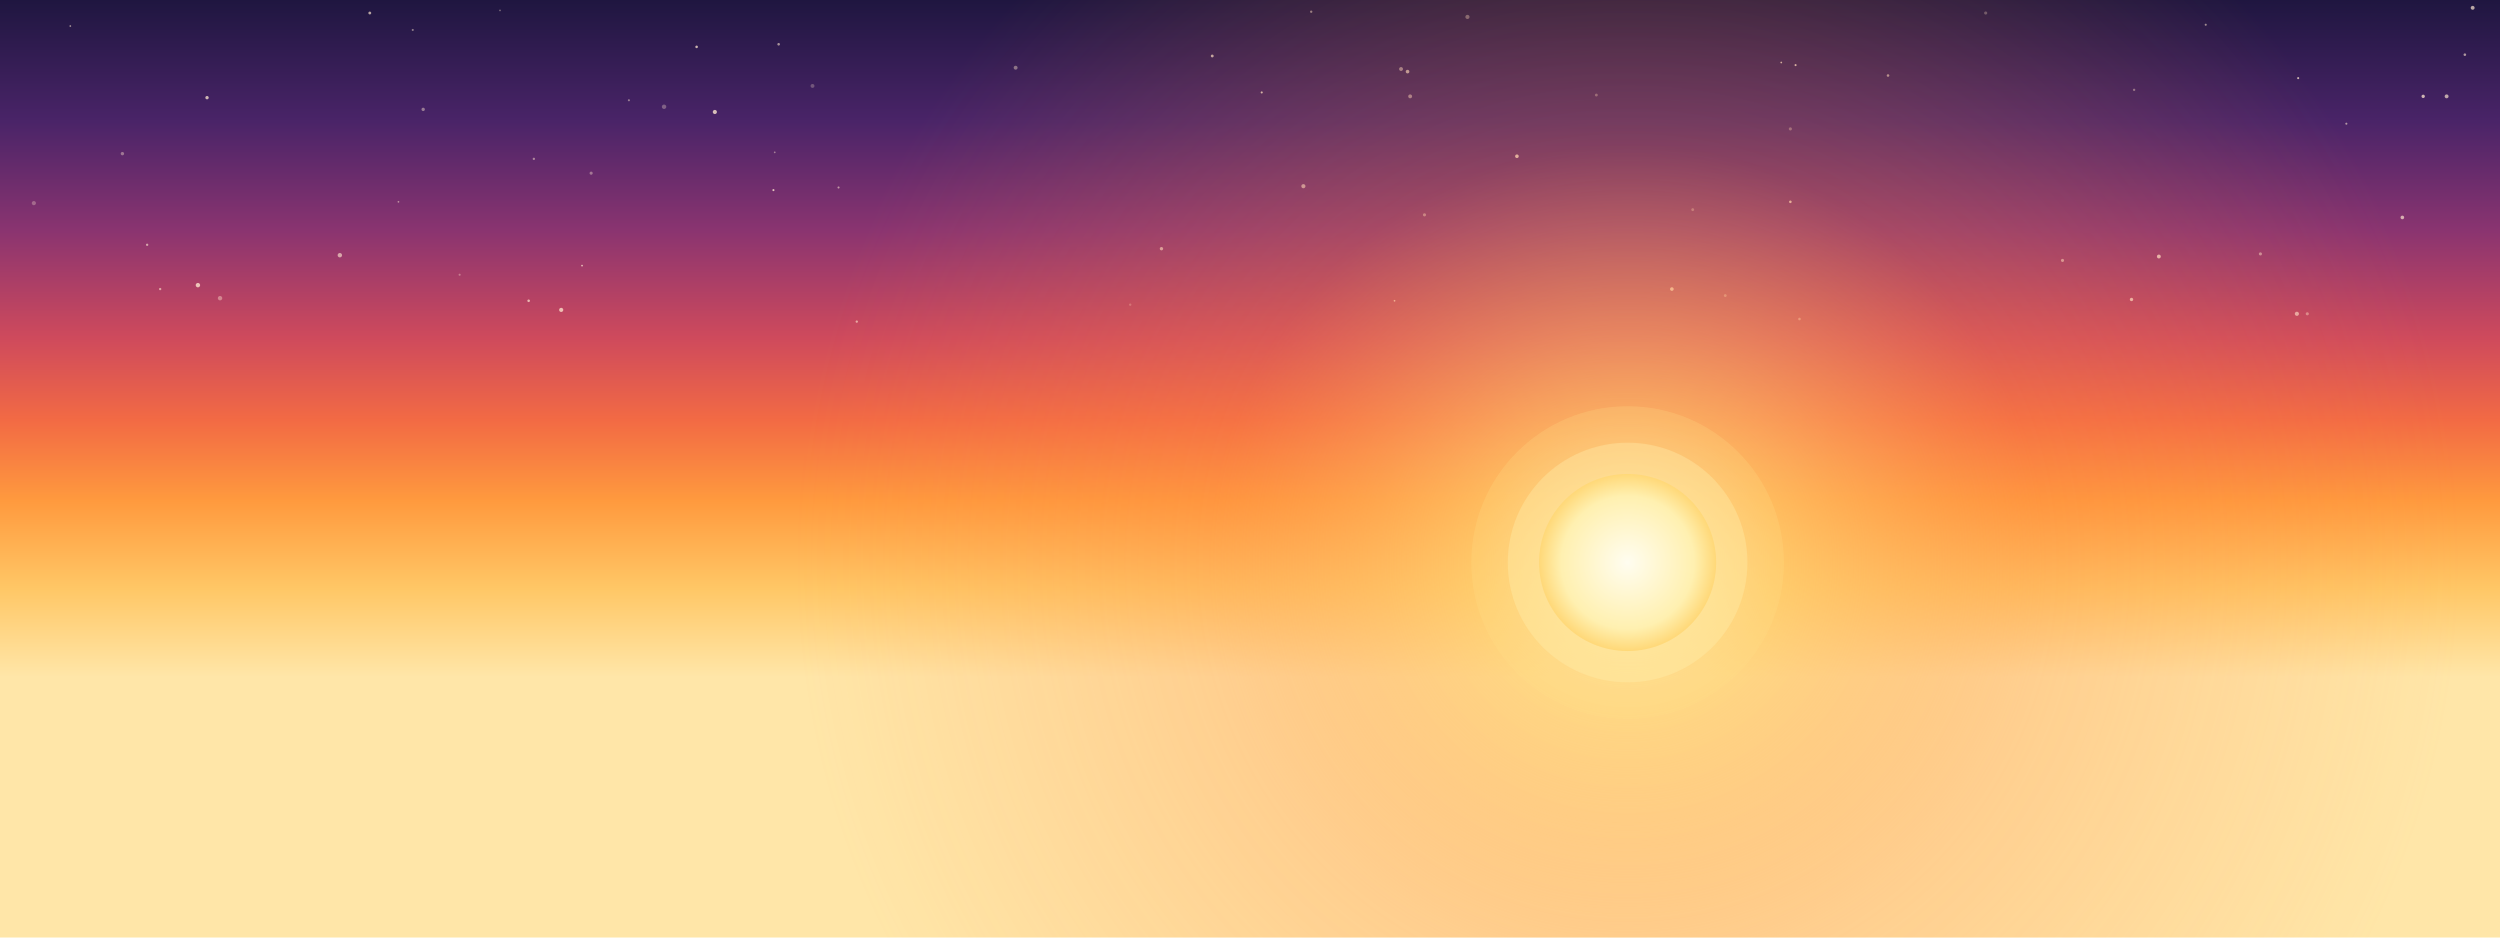
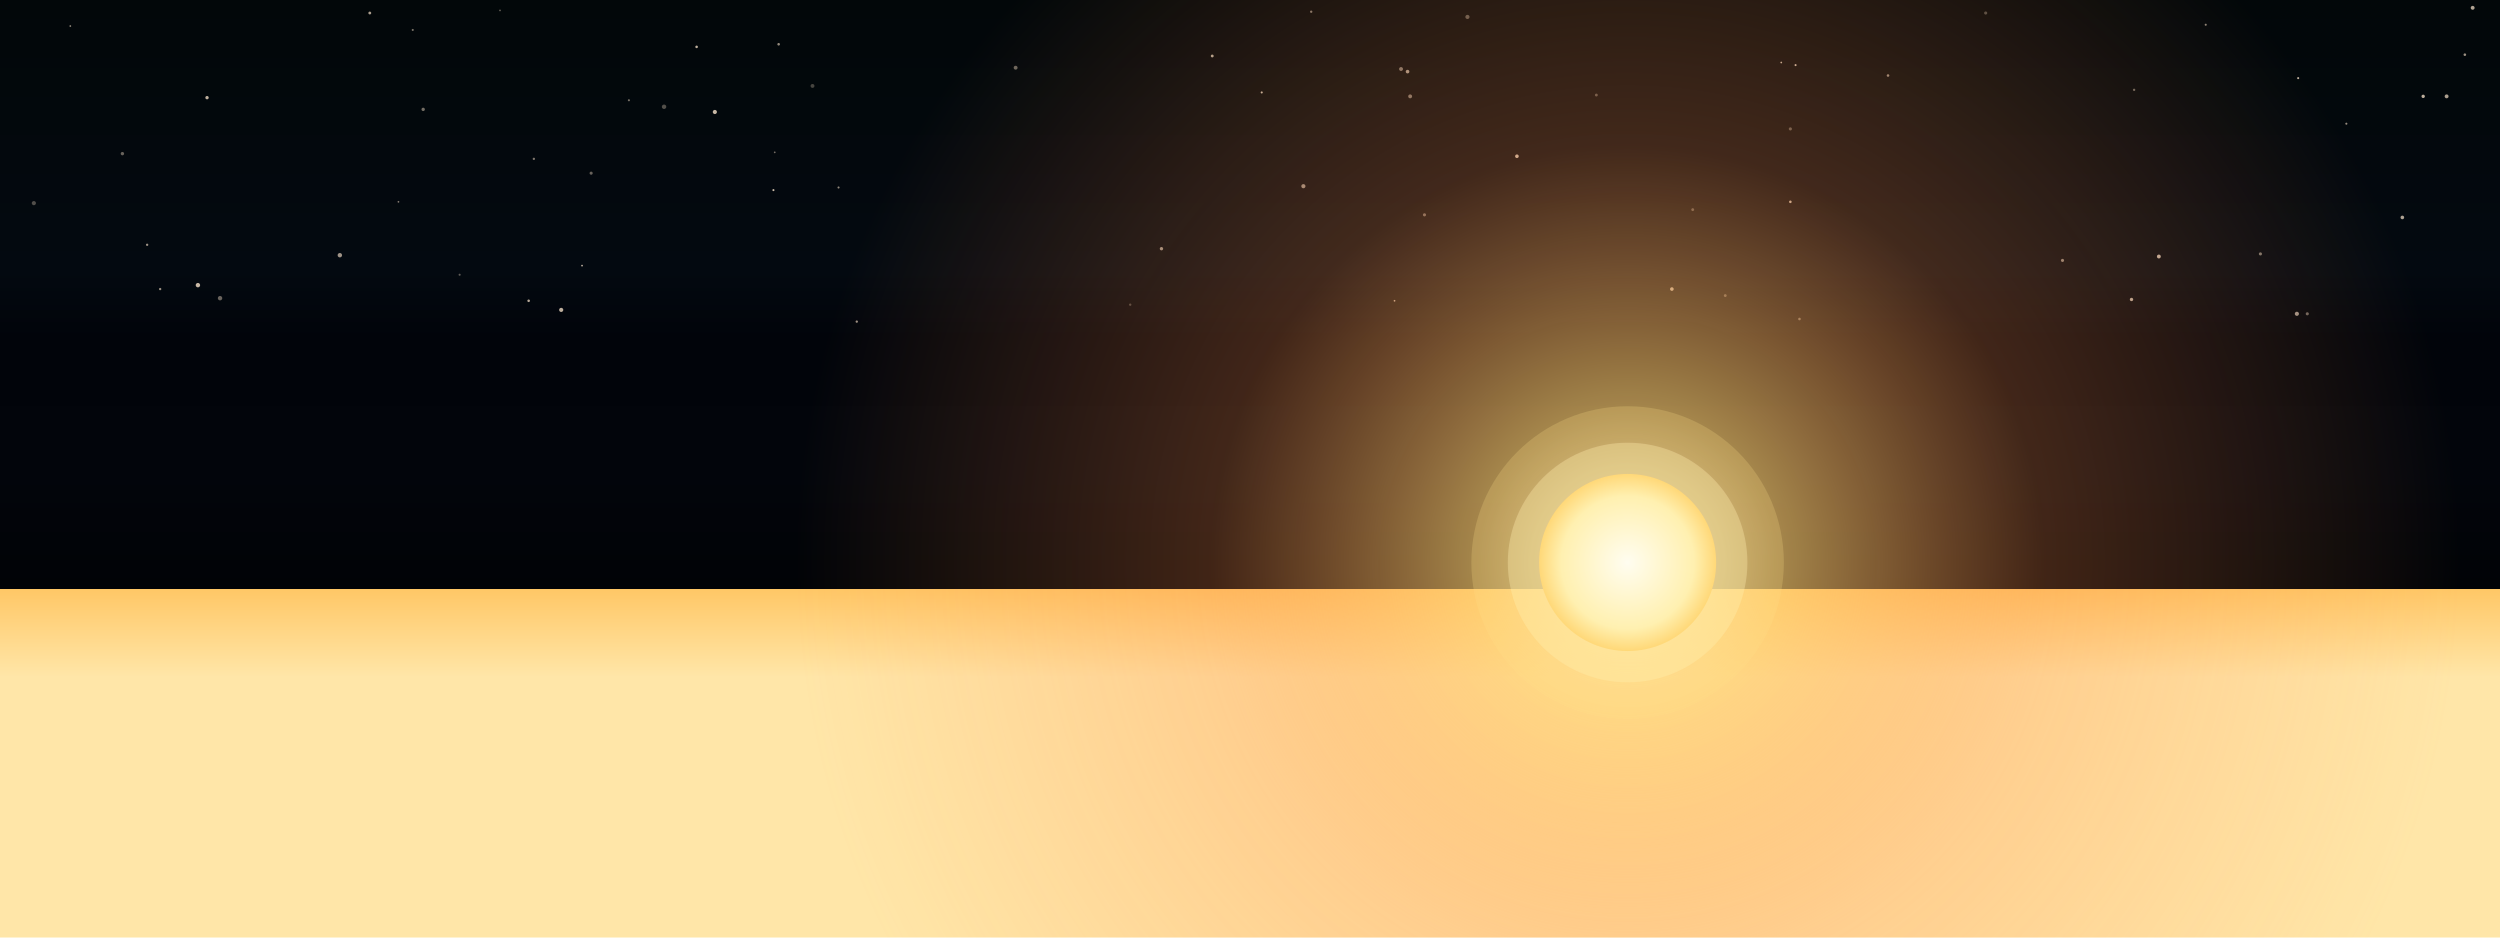
<svg xmlns="http://www.w3.org/2000/svg" viewBox="0 0 1920 720" width="1920" height="720" preserveAspectRatio="xMidYMax slice">
  <defs>
    <linearGradient id="sk-g" gradientUnits="userSpaceOnUse" x1="0" y1="0" x2="0" y2="520">
-       <stop offset="0" stop-color="#1f1640" />
-       <stop offset=".18" stop-color="#4a2468" />
-       <stop offset=".34" stop-color="#8a3470" />
+       <stop offset="0" stop-color="#020709" />
+       <stop offset=".4" stop-color="#030910" />
+       <stop offset=".5" stop-color="#01040a" />
+       <stop offset=".7" stop-color="#02050b" />
+       <stop offset=".87" stop-color="#010306" />
      <stop offset=".5" stop-color="#cf4a5c" />
      <stop offset=".62" stop-color="#f26a44" />
      <stop offset=".74" stop-color="#ff9a3e" />
      <stop offset=".87" stop-color="#ffc766" />
      <stop offset="1" stop-color="#ffe6a8" />
    </linearGradient>
    <radialGradient id="sk-glow" cx="1250" cy="432" r="640" gradientUnits="userSpaceOnUse">
      <stop offset="0" stop-color="#fff0b8" stop-opacity=".95" />
      <stop offset=".18" stop-color="#ffcf70" stop-opacity=".65" />
      <stop offset=".5" stop-color="#ff8a44" stop-opacity=".25" />
      <stop offset="1" stop-color="#ff8a44" stop-opacity="0" />
    </radialGradient>
    <radialGradient id="sk-sun" cx=".5" cy=".5" r=".5">
      <stop offset="0" stop-color="#fffdf0" />
      <stop offset=".75" stop-color="#fff0b0" />
      <stop offset="1" stop-color="#ffd878" />
    </radialGradient>
  </defs>
  <rect width="1920" height="720" fill="url(#sk-g)" />
  <circle cx="483" cy="77" r="0.8" fill="#ffe9d0" opacity="0.47" />
  <circle cx="317" cy="23" r="0.8" fill="#ffe9d0" opacity="0.47" />
  <circle cx="1879" cy="74" r="1.5" fill="#ffe9d0" opacity="0.67" />
  <circle cx="454" cy="133" r="1.2" fill="#ffe9d0" opacity="0.40" />
  <circle cx="353" cy="211" r="0.8" fill="#ffe9d0" opacity="0.37" />
  <circle cx="1899" cy="6" r="1.5" fill="#ffe9d0" opacity="0.69" />
  <circle cx="1639" cy="69" r="0.9" fill="#ffe9d0" opacity="0.42" />
  <circle cx="1284" cy="222" r="1.4" fill="#ffe9d0" opacity="0.72" />
  <circle cx="1802" cy="95" r="0.8" fill="#ffe9d0" opacity="0.58" />
  <circle cx="1375" cy="99" r="1.2" fill="#ffe9d0" opacity="0.35" />
  <circle cx="969" cy="71" r="0.8" fill="#ffe9d0" opacity="0.76" />
  <circle cx="1772" cy="241" r="1.2" fill="#ffe9d0" opacity="0.42" />
  <circle cx="1861" cy="74" r="1.3" fill="#ffe9d0" opacity="0.74" />
  <circle cx="1736" cy="195" r="1.2" fill="#ffe9d0" opacity="0.48" />
  <circle cx="1226" cy="73" r="1.1" fill="#ffe9d0" opacity="0.34" />
  <circle cx="624" cy="66" r="1.5" fill="#ffe9d0" opacity="0.27" />
  <circle cx="94" cy="118" r="1.3" fill="#ffe9d0" opacity="0.40" />
  <circle cx="1094" cy="165" r="1.2" fill="#ffe9d0" opacity="0.44" />
  <circle cx="1379" cy="50" r="0.8" fill="#ffe9d0" opacity="0.75" />
  <circle cx="1300" cy="161" r="1.1" fill="#ffe9d0" opacity="0.35" />
  <circle cx="892" cy="191" r="1.3" fill="#ffe9d0" opacity="0.60" />
  <circle cx="406" cy="231" r="1.0" fill="#ffe9d0" opacity="0.71" />
  <circle cx="1450" cy="58" r="1.0" fill="#ffe9d0" opacity="0.57" />
  <circle cx="1765" cy="60" r="0.8" fill="#ffe9d0" opacity="0.76" />
  <circle cx="595" cy="117" r="0.7" fill="#ffe9d0" opacity="0.45" />
  <circle cx="169" cy="229" r="1.7" fill="#ffe9d0" opacity="0.41" />
  <circle cx="1382" cy="245" r="1.0" fill="#ffe9d0" opacity="0.43" />
  <circle cx="658" cy="247" r="0.9" fill="#ffe9d0" opacity="0.61" />
  <circle cx="1764" cy="241" r="1.6" fill="#ffe9d0" opacity="0.62" />
  <circle cx="159" cy="75" r="1.3" fill="#ffe9d0" opacity="0.74" />
  <circle cx="598" cy="34" r="1.0" fill="#ffe9d0" opacity="0.58" />
  <circle cx="325" cy="84" r="1.3" fill="#ffe9d0" opacity="0.45" />
  <circle cx="931" cy="43" r="1.1" fill="#ffe9d0" opacity="0.69" />
  <circle cx="594" cy="146" r="0.8" fill="#ffe9d0" opacity="0.79" />
  <circle cx="868" cy="234" r="0.9" fill="#ffe9d0" opacity="0.28" />
  <circle cx="113" cy="188" r="0.9" fill="#ffe9d0" opacity="0.62" />
  <circle cx="306" cy="155" r="0.7" fill="#ffe9d0" opacity="0.52" />
  <circle cx="510" cy="82" r="1.7" fill="#ffe9d0" opacity="0.32" />
  <circle cx="1083" cy="74" r="1.5" fill="#ffe9d0" opacity="0.48" />
  <circle cx="410" cy="122" r="0.9" fill="#ffe9d0" opacity="0.49" />
  <circle cx="1007" cy="9" r="0.9" fill="#ffe9d0" opacity="0.49" />
  <circle cx="1325" cy="227" r="1.1" fill="#ffe9d0" opacity="0.37" />
  <circle cx="384" cy="8" r="0.7" fill="#ffe9d0" opacity="0.39" />
  <circle cx="1076" cy="53" r="1.5" fill="#ffe9d0" opacity="0.48" />
  <circle cx="535" cy="36" r="1.0" fill="#ffe9d0" opacity="0.74" />
  <circle cx="644" cy="144" r="0.8" fill="#ffe9d0" opacity="0.56" />
  <circle cx="1845" cy="167" r="1.4" fill="#ffe9d0" opacity="0.68" />
  <circle cx="1525" cy="10" r="1.2" fill="#ffe9d0" opacity="0.30" />
  <circle cx="431" cy="238" r="1.6" fill="#ffe9d0" opacity="0.74" />
  <circle cx="1893" cy="42" r="1.0" fill="#ffe9d0" opacity="0.61" />
  <circle cx="1637" cy="230" r="1.3" fill="#ffe9d0" opacity="0.70" />
  <circle cx="1081" cy="55" r="1.4" fill="#ffe9d0" opacity="0.63" />
  <circle cx="549" cy="86" r="1.6" fill="#ffe9d0" opacity="0.78" />
  <circle cx="152" cy="219" r="1.7" fill="#ffe9d0" opacity="0.78" />
  <circle cx="1368" cy="48" r="0.7" fill="#ffe9d0" opacity="0.74" />
  <circle cx="261" cy="196" r="1.7" fill="#ffe9d0" opacity="0.62" />
  <circle cx="123" cy="222" r="0.9" fill="#ffe9d0" opacity="0.60" />
  <circle cx="1165" cy="120" r="1.4" fill="#ffe9d0" opacity="0.76" />
  <circle cx="447" cy="204" r="0.7" fill="#ffe9d0" opacity="0.76" />
  <circle cx="26" cy="156" r="1.6" fill="#ffe9d0" opacity="0.31" />
  <circle cx="1658" cy="197" r="1.5" fill="#ffe9d0" opacity="0.73" />
  <circle cx="1127" cy="13" r="1.6" fill="#ffe9d0" opacity="0.36" />
  <circle cx="1375" cy="155" r="1.0" fill="#ffe9d0" opacity="0.74" />
  <circle cx="1584" cy="200" r="1.2" fill="#ffe9d0" opacity="0.54" />
  <circle cx="54" cy="20" r="0.7" fill="#ffe9d0" opacity="0.58" />
  <circle cx="1001" cy="143" r="1.6" fill="#ffe9d0" opacity="0.58" />
  <circle cx="284" cy="10" r="1.1" fill="#ffe9d0" opacity="0.67" />
  <circle cx="1071" cy="231" r="0.7" fill="#ffe9d0" opacity="0.71" />
  <circle cx="1694" cy="19" r="0.8" fill="#ffe9d0" opacity="0.55" />
  <circle cx="780" cy="52" r="1.5" fill="#ffe9d0" opacity="0.42" />
  <rect width="1920" height="720" fill="url(#sk-glow)" />
  <circle cx="1250" cy="432" r="120" fill="#ffe08a" opacity=".22" />
  <circle cx="1250" cy="432" r="92" fill="#fff0b0" opacity=".35" />
  <circle cx="1250" cy="432" r="68" fill="url(#sk-sun)" />
</svg>
